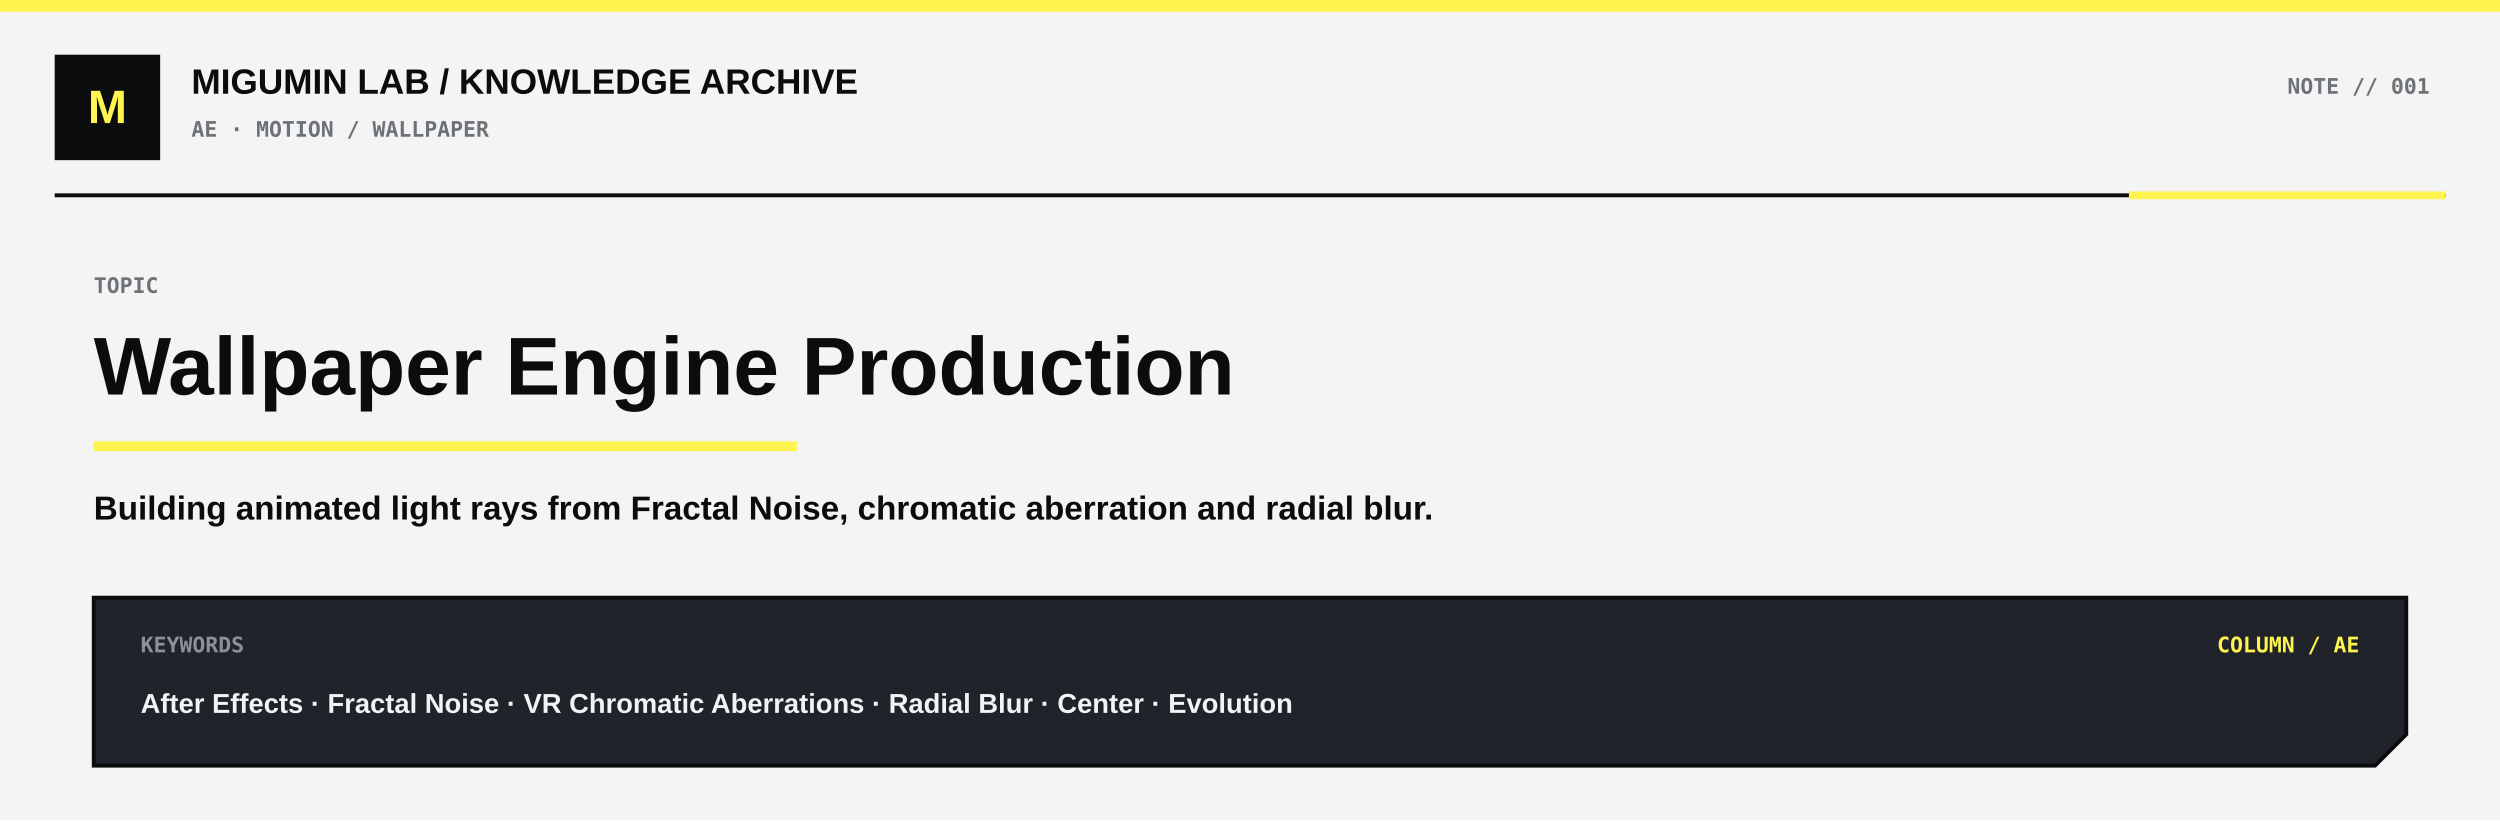
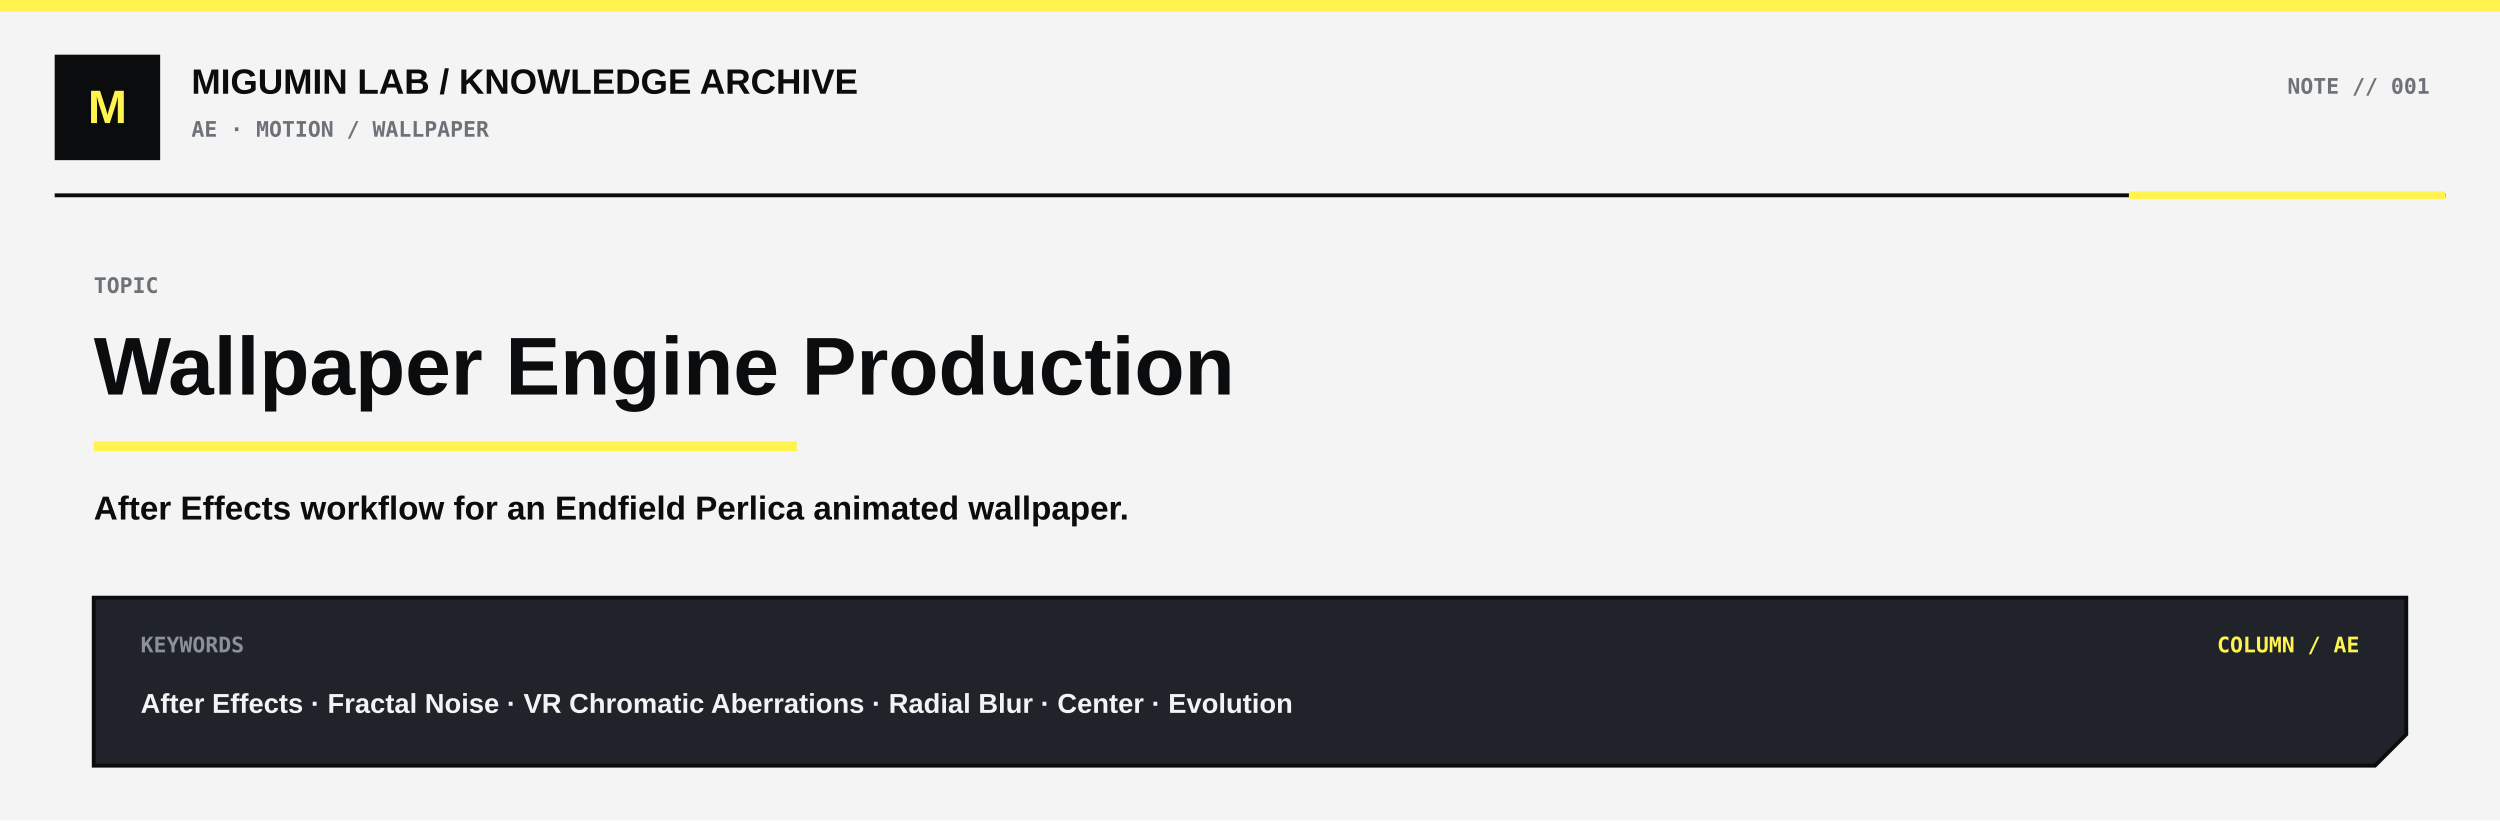
- <svg xmlns="http://www.w3.org/2000/svg" width="1280" height="420" viewBox="0 0 1280 420" role="img" aria-label="After Effects Wallpaper Engine Production">
+ <svg xmlns="http://www.w3.org/2000/svg" width="1280" height="420" viewBox="0 0 1280 420" role="img" aria-label="After Effects Endfield Perlica Wallpaper">
  <rect width="1280" height="420" fill="#F4F4F4" />
  <rect x="0" y="0" width="1280" height="6" fill="#FFF44F" />
  <rect x="28" y="28" width="54" height="54" fill="#0B0C0E" />
  <text x="55" y="63" text-anchor="middle" font-family="Arial, sans-serif" font-size="24" font-weight="900" fill="#FFF44F">M</text>
  <text x="98" y="48" font-family="Arial, sans-serif" font-size="18" font-weight="900" fill="#0B0C0E">MIGUMIN LAB / KNOWLEDGE ARCHIVE</text>
  <text x="98" y="70" font-family="monospace" font-size="11" font-weight="700" fill="#6D7278">AE · MOTION / WALLPAPER</text>
  <text x="1244" y="48" text-anchor="end" font-family="monospace" font-size="11" font-weight="700" fill="#6D7278">NOTE // 001</text>
  <line x1="28" y1="100" x2="1252" y2="100" stroke="#0B0C0E" stroke-width="2" />
  <line x1="1090" y1="100" x2="1252" y2="100" stroke="#FFF44F" stroke-width="4" />
  <text x="48" y="150" font-family="monospace" font-size="11" font-weight="700" fill="#6D7278">TOPIC</text>
  <text x="48" y="202" font-family="Arial, sans-serif" font-size="42" font-weight="900" fill="#0B0C0E">Wallpaper Engine Production</text>
  <rect x="48" y="226" width="360" height="5" fill="#FFF44F" />
-   <text x="48" y="266" font-family="Arial, sans-serif" font-size="17" font-weight="700" fill="#0B0C0E">Building animated light rays from Fractal Noise, chromatic aberration and radial blur.</text>
+   <text x="48" y="266" font-family="Arial, sans-serif" font-size="17" font-weight="700" fill="#0B0C0E">After Effects workflow for an Endfield Perlica animated wallpaper.</text>
  <path d="M48 306 H1232 V376 L1216 392 H48 Z" fill="#20242A" stroke="#0B0C0E" stroke-width="2" />
  <text x="72" y="334" font-family="monospace" font-size="11" font-weight="700" fill="#8A9199">KEYWORDS</text>
  <text x="72" y="365" font-family="Arial, sans-serif" font-size="14" font-weight="800" fill="#F2F3F5">After Effects · Fractal Noise · VR Chromatic Aberrations · Radial Blur · Center · Evolution</text>
  <text x="1208" y="334" text-anchor="end" font-family="monospace" font-size="11" font-weight="700" fill="#FFF44F">COLUMN / AE</text>
</svg>
